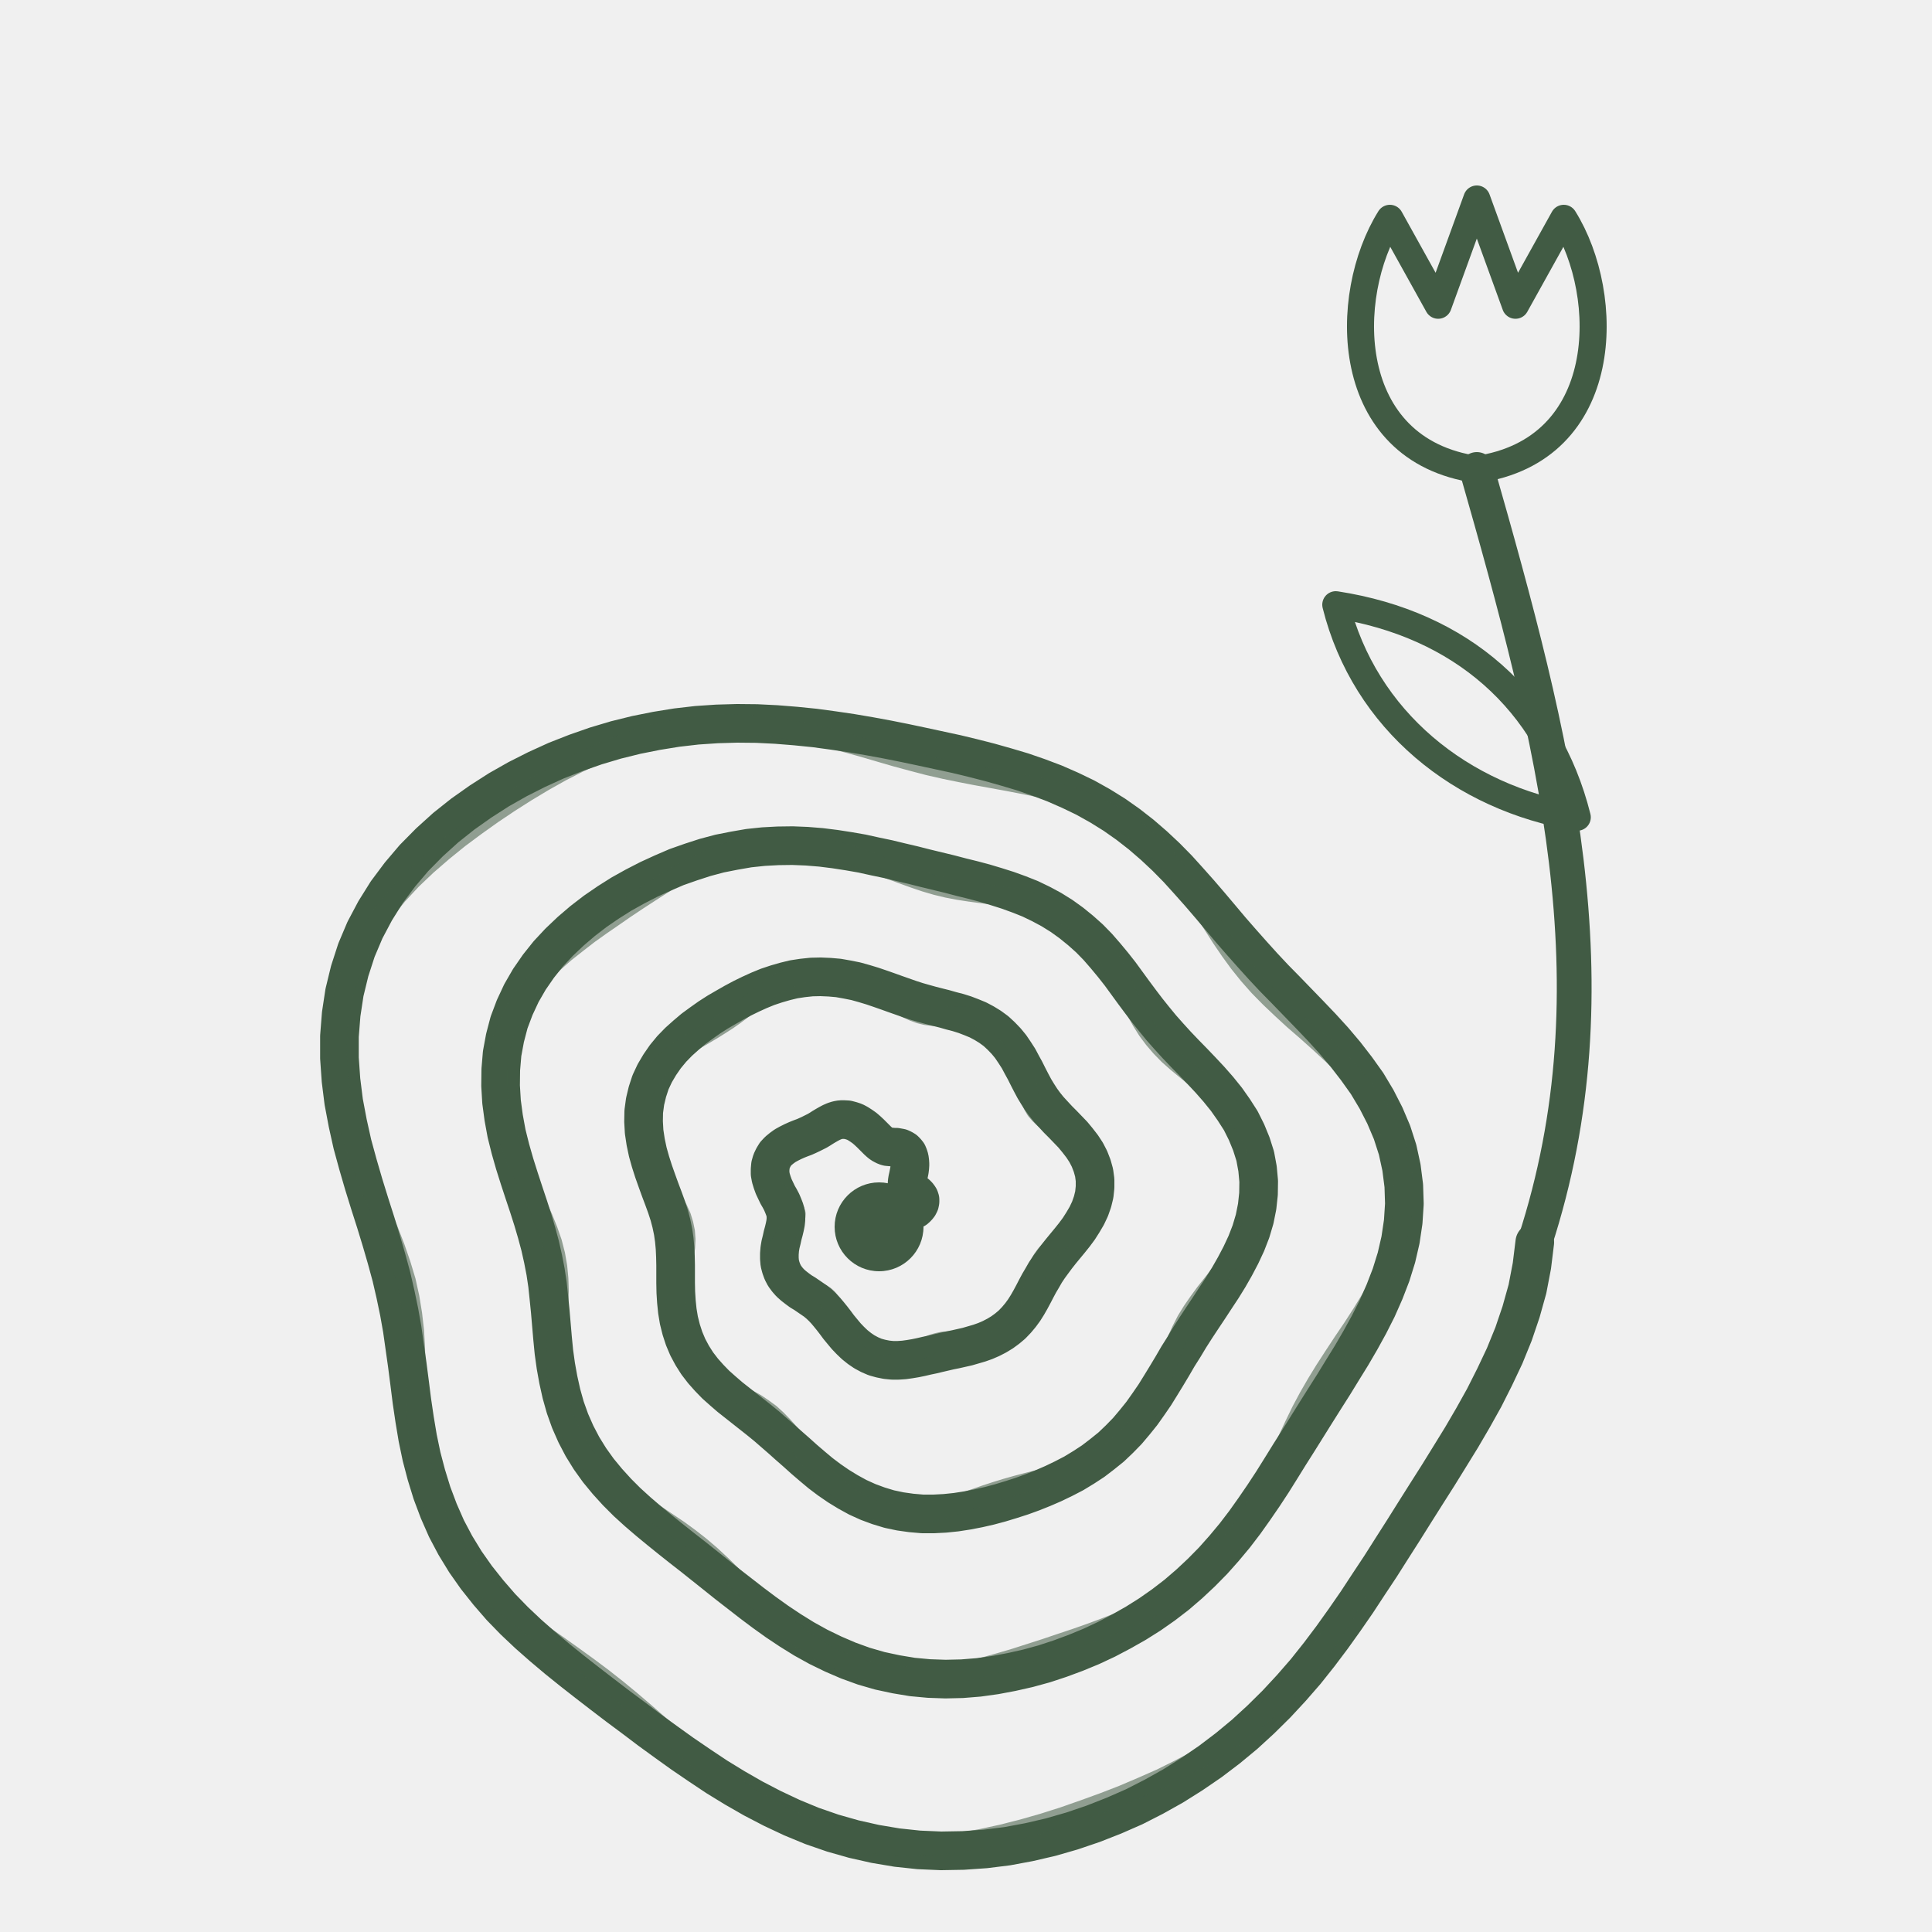
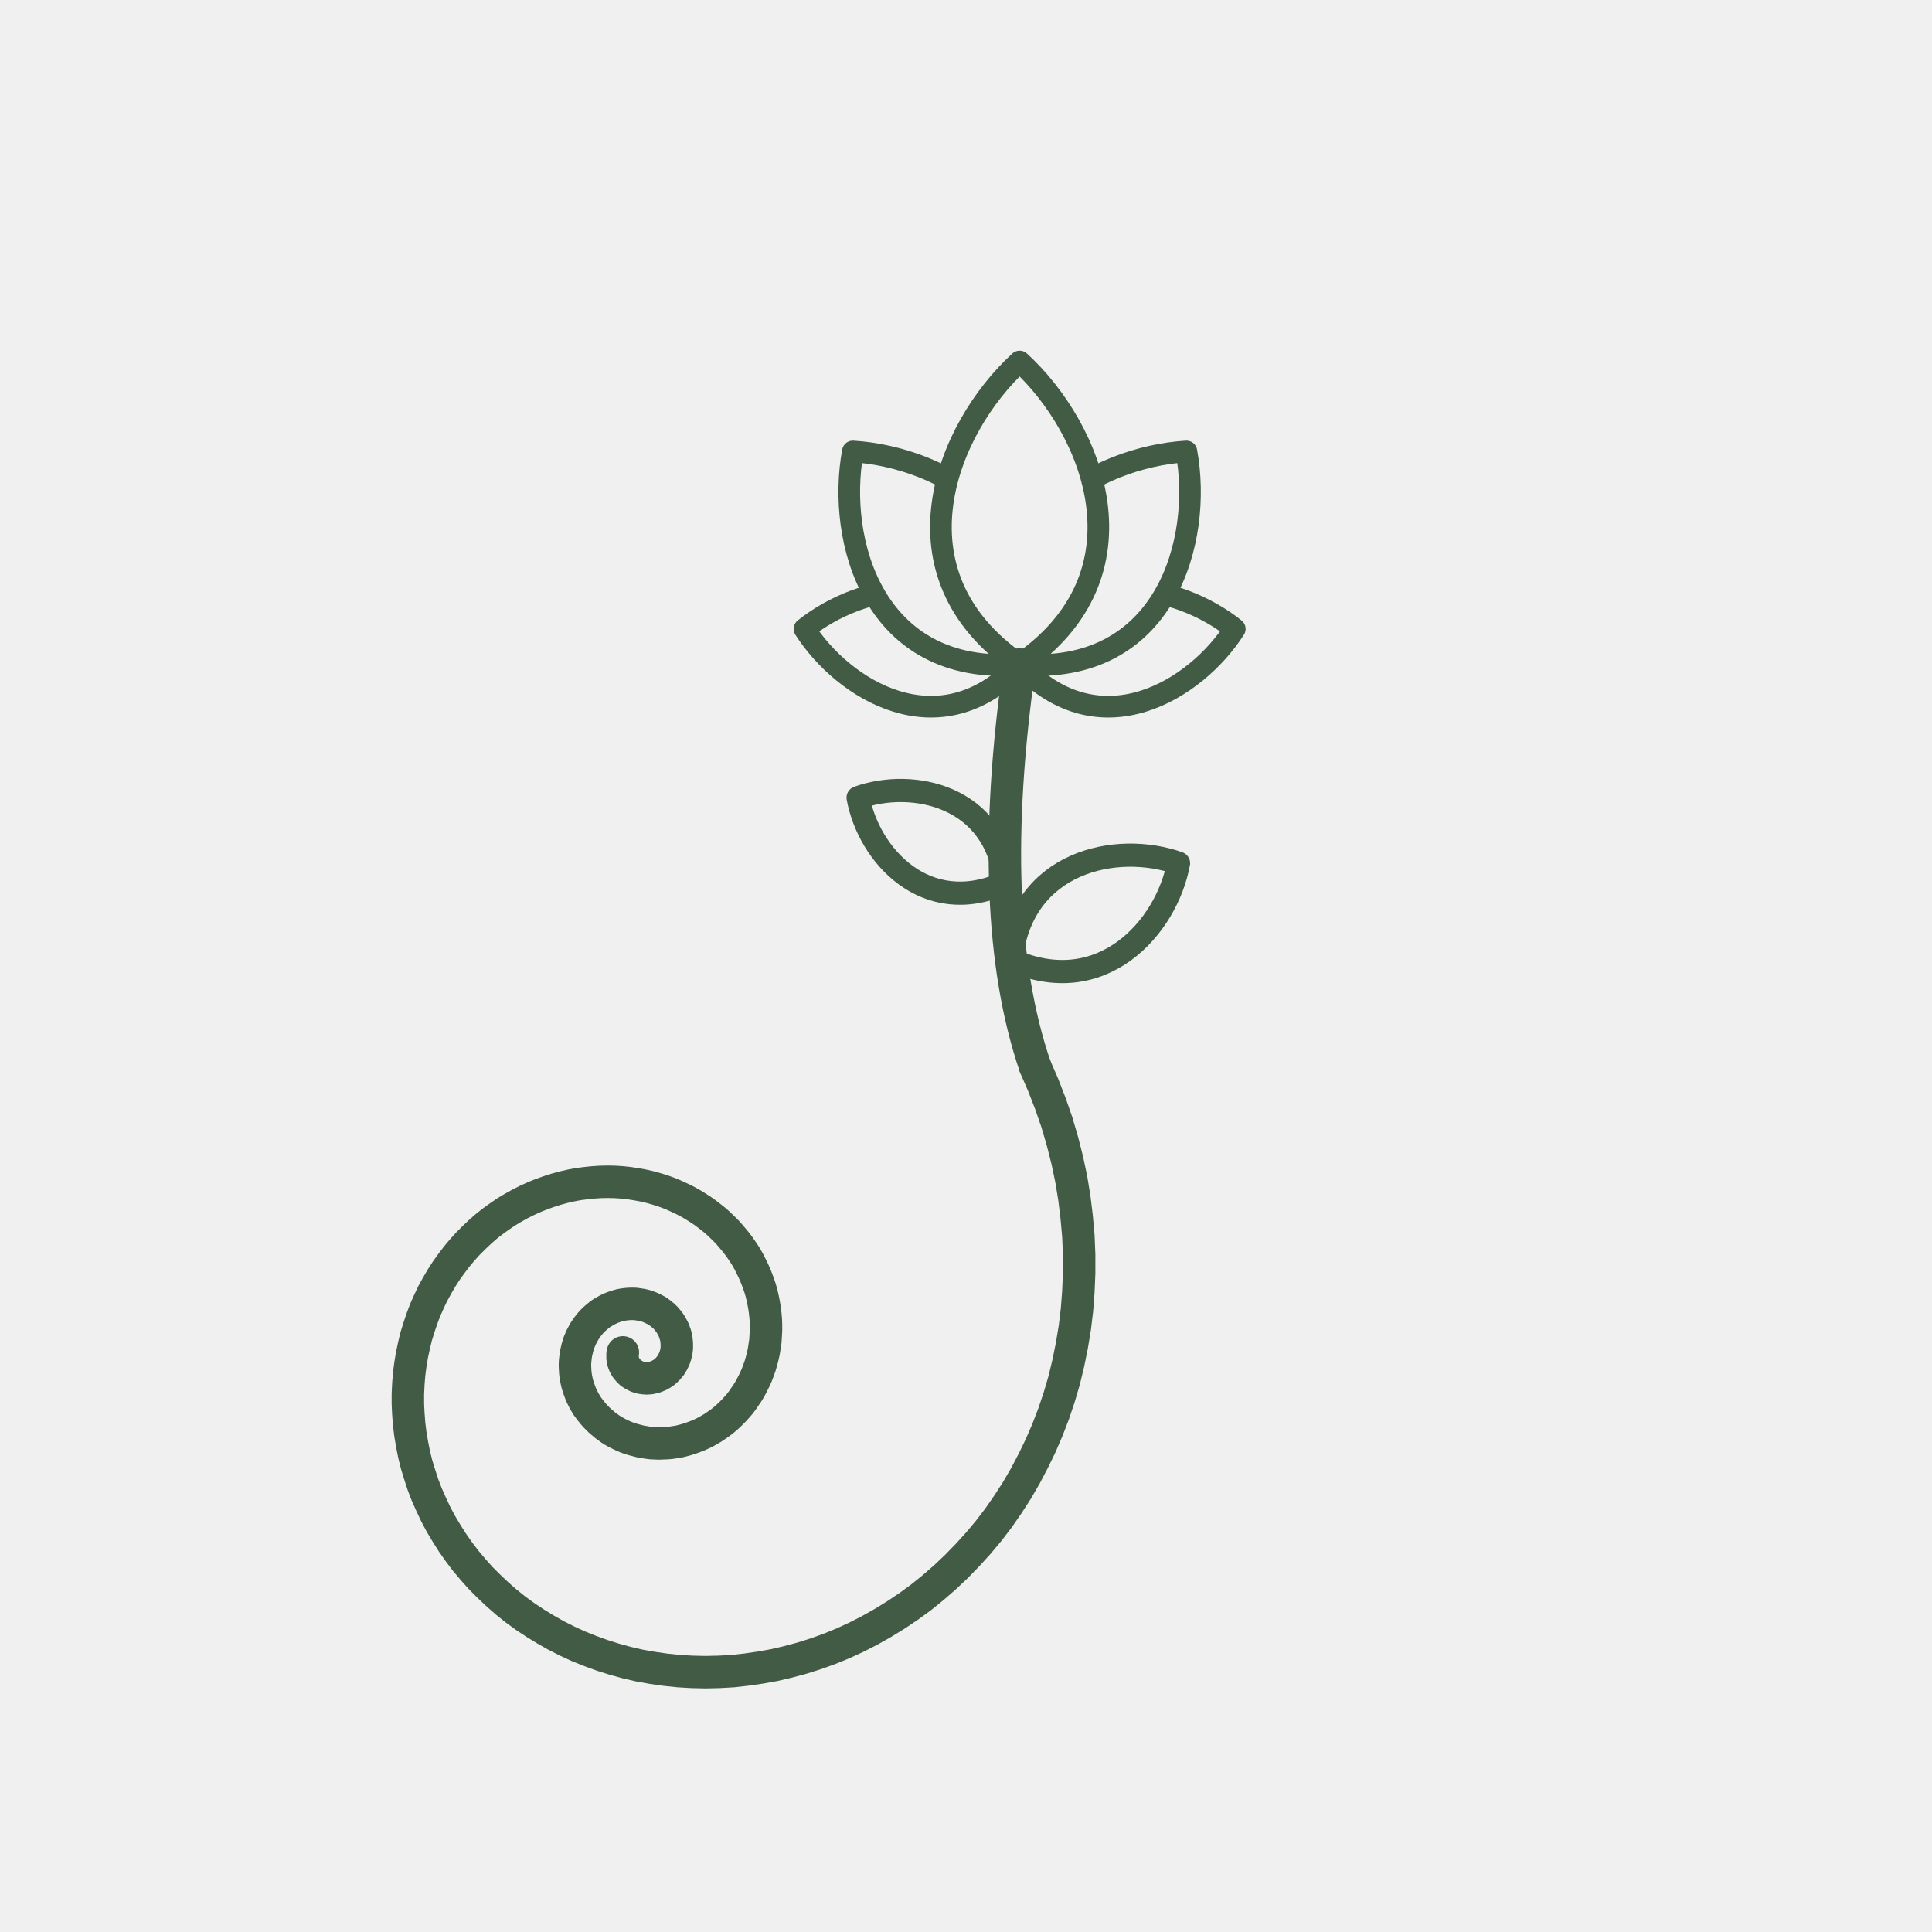
<svg xmlns="http://www.w3.org/2000/svg" viewBox="0 0 100 100" width="1024" height="1024">
-   <g transform="translate(5 2)" fill="none" stroke="#415B44" stroke-linecap="round" stroke-linejoin="round">
-     <path d="M42.37 60.58 L42.47 60.49 L42.55 60.39 L42.60 60.29 L42.62 60.19 L42.62 60.09 L42.59 60.00 L42.54 59.92 L42.47 59.84 L42.39 59.77 L42.30 59.71 L42.22 59.65 L42.14 59.60 L42.07 59.54 L42.01 59.48 L41.98 59.41 L41.96 59.34 L41.95 59.25 L41.96 59.14 L41.98 59.02 L42.01 58.89 L42.04 58.74 L42.07 58.59 L42.09 58.43 L42.10 58.27 L42.09 58.11 L42.07 57.96 L42.03 57.83 L41.98 57.71 L41.90 57.61 L41.82 57.53 L41.72 57.47 L41.61 57.42 L41.50 57.40 L41.39 57.38 L41.27 57.38 L41.16 57.37 L41.05 57.36 L40.94 57.35 L40.84 57.32 L40.74 57.27 L40.63 57.21 L40.53 57.13 L40.42 57.03 L40.31 56.92 L40.18 56.79 L40.05 56.66 L39.90 56.52 L39.75 56.39 L39.58 56.27 L39.41 56.16 L39.24 56.07 L39.06 56.01 L38.87 55.96 L38.70 55.95 L38.52 55.95 L38.35 55.98 L38.19 56.03 L38.03 56.10 L37.88 56.18 L37.74 56.26 L37.59 56.35 L37.45 56.44 L37.30 56.53 L37.14 56.61 L36.98 56.69 L36.81 56.77 L36.63 56.85 L36.44 56.92 L36.24 57.00 L36.04 57.09 L35.84 57.19 L35.64 57.30 L35.46 57.43 L35.29 57.57 L35.14 57.73 L35.03 57.91 L34.94 58.10 L34.88 58.31 L34.86 58.53 L34.86 58.75 L34.90 58.97 L34.97 59.20 L35.05 59.42 L35.15 59.63 L35.25 59.84 L35.36 60.03 L35.46 60.22 L35.54 60.41 L35.61 60.59 L35.66 60.76 L35.68 60.94 L35.68 61.12 L35.66 61.31 L35.62 61.51 L35.57 61.72 L35.51 61.94 L35.46 62.17 L35.40 62.41 L35.36 62.65 L35.34 62.90 L35.34 63.14 L35.36 63.38 L35.42 63.61 L35.50 63.83 L35.61 64.04 L35.75 64.23 L35.90 64.40 L36.08 64.56 L36.26 64.70 L36.45 64.84 L36.65 64.96 L36.84 65.09 L37.03 65.22 L37.22 65.35 L37.40 65.50 L37.57 65.66 L37.74 65.84 L37.90 66.03 L38.07 66.24 L38.24 66.46 L38.41 66.69 L38.60 66.92 L38.80 67.16 L39.01 67.38 L39.24 67.60 L39.49 67.80 L39.74 67.97 L40.02 68.12 L40.30 68.24 L40.59 68.32 L40.89 68.38 L41.19 68.41 L41.49 68.41 L41.79 68.39 L42.08 68.35 L42.38 68.30 L42.67 68.24 L42.97 68.17 L43.26 68.11 L43.55 68.04 L43.85 67.97 L44.15 67.90 L44.45 67.84 L44.76 67.77 L45.07 67.70 L45.38 67.61 L45.69 67.52 L46.00 67.41 L46.30 67.28 L46.59 67.13 L46.87 66.96 L47.13 66.77 L47.38 66.56 L47.61 66.32 L47.82 66.07 L48.01 65.81 L48.18 65.54 L48.34 65.26 L48.49 64.98 L48.64 64.69 L48.79 64.41 L48.95 64.14 L49.11 63.86 L49.29 63.59 L49.48 63.33 L49.68 63.06 L49.90 62.78 L50.13 62.50 L50.37 62.21 L50.61 61.91 L50.84 61.60 L51.05 61.27 L51.25 60.93 L51.42 60.57 L51.55 60.20 L51.64 59.83 L51.68 59.45 L51.68 59.07 L51.63 58.70 L51.53 58.34 L51.39 57.98 L51.22 57.65 L51.01 57.33 L50.77 57.02 L50.53 56.73 L50.27 56.46 L50.01 56.19 L49.76 55.94 L49.52 55.68 L49.29 55.43 L49.08 55.17 L48.89 54.91 L48.71 54.63 L48.54 54.35 L48.38 54.05 L48.22 53.74 L48.06 53.42 L47.89 53.11 L47.72 52.79 L47.52 52.48 L47.31 52.17 L47.08 51.89 L46.82 51.62 L46.55 51.37 L46.25 51.15 L45.94 50.96 L45.62 50.79 L45.28 50.65 L44.94 50.52 L44.59 50.41 L44.24 50.32 L43.89 50.22 L43.53 50.13 L43.18 50.04 L42.82 49.94 L42.47 49.84 L42.10 49.72 L41.73 49.59 L41.36 49.46 L40.97 49.32 L40.57 49.18 L40.16 49.04 L39.73 48.91 L39.30 48.79 L38.85 48.70 L38.40 48.62 L37.94 48.58 L37.47 48.56 L37.01 48.57 L36.54 48.62 L36.08 48.69 L35.63 48.80 L35.18 48.93 L34.73 49.08 L34.29 49.26 L33.85 49.46 L33.42 49.67 L32.99 49.90 L32.57 50.14 L32.14 50.39 L31.72 50.66 L31.31 50.95 L30.90 51.25 L30.51 51.58 L30.13 51.92 L29.77 52.29 L29.44 52.69 L29.15 53.11 L28.89 53.55 L28.67 54.02 L28.51 54.51 L28.39 55.01 L28.32 55.53 L28.31 56.05 L28.34 56.58 L28.42 57.11 L28.53 57.63 L28.67 58.13 L28.83 58.63 L29.00 59.11 L29.17 59.58 L29.34 60.03 L29.50 60.47 L29.64 60.90 L29.75 61.32 L29.84 61.75 L29.90 62.17 L29.94 62.60 L29.96 63.04 L29.97 63.49 L29.97 63.94 L29.97 64.41 L29.98 64.89 L30.01 65.37 L30.06 65.86 L30.14 66.34 L30.26 66.82 L30.41 67.28 L30.60 67.73 L30.83 68.16 L31.09 68.57 L31.39 68.96 L31.71 69.32 L32.05 69.67 L32.41 69.99 L32.78 70.31 L33.16 70.61 L33.54 70.91 L33.92 71.21 L34.30 71.51 L34.68 71.82 L35.06 72.15 L35.44 72.48 L35.82 72.82 L36.22 73.17 L36.62 73.53 L37.04 73.89 L37.47 74.25 L37.92 74.59 L38.40 74.92 L38.89 75.22 L39.40 75.50 L39.93 75.74 L40.47 75.94 L41.03 76.11 L41.60 76.23 L42.17 76.31 L42.75 76.36 L43.33 76.36 L43.91 76.33 L44.49 76.27 L45.07 76.18 L45.64 76.07 L46.21 75.94 L46.77 75.79 L47.33 75.62 L47.89 75.44 L48.44 75.24 L48.99 75.02 L49.52 74.79 L50.06 74.53 L50.58 74.26 L51.09 73.95 L51.58 73.63 L52.05 73.27 L52.51 72.90 L52.94 72.49 L53.35 72.07 L53.73 71.62 L54.10 71.16 L54.44 70.68 L54.77 70.20 L55.08 69.70 L55.38 69.21 L55.68 68.71 L55.97 68.21 L56.28 67.72 L56.58 67.22 L56.90 66.72 L57.23 66.22 L57.57 65.71 L57.91 65.19 L58.26 64.66 L58.60 64.11 L58.92 63.55 L59.23 62.96 L59.51 62.36 L59.75 61.74 L59.94 61.10 L60.07 60.45 L60.14 59.80 L60.15 59.14 L60.09 58.49 L59.97 57.84 L59.77 57.21 L59.52 56.60 L59.22 56.00 L58.86 55.44 L58.48 54.90 L58.06 54.38 L57.63 53.89 L57.19 53.42 L56.75 52.96 L56.32 52.52 L55.90 52.08 L55.50 51.64 L55.11 51.20 L54.74 50.75 L54.38 50.30 L54.03 49.84 L53.68 49.37 L53.33 48.89 L52.98 48.41 L52.61 47.94 L52.22 47.47 L51.82 47.01 L51.39 46.57 L50.93 46.16 L50.45 45.77 L49.95 45.41 L49.42 45.08 L48.88 44.79 L48.32 44.52 L47.74 44.29 L47.16 44.08 L46.56 43.89 L45.96 43.71 L45.36 43.55 L44.75 43.40 L44.14 43.24 L43.52 43.09 L42.90 42.94 L42.27 42.78 L41.63 42.63 L40.97 42.47 L40.30 42.33 L39.62 42.18 L38.93 42.06 L38.22 41.95 L37.50 41.86 L36.76 41.80 L36.02 41.77 L35.27 41.78 L34.52 41.82 L33.76 41.90 L33.01 42.03 L32.25 42.18 L31.50 42.38 L30.76 42.62 L30.02 42.88 L29.30 43.19 L28.58 43.52 L27.86 43.89 L27.16 44.28 L26.48 44.71 L25.81 45.17 L25.16 45.67 L24.54 46.20 L23.94 46.77 L23.38 47.37 L22.87 48.01 L22.40 48.69 L21.99 49.40 L21.64 50.15 L21.35 50.92 L21.14 51.72 L20.99 52.53 L20.92 53.36 L20.91 54.20 L20.96 55.03 L21.07 55.85 L21.22 56.67 L21.42 57.47 L21.64 58.24 L21.88 59.00 L22.12 59.73 L22.36 60.45 L22.58 61.14 L22.78 61.82 L22.96 62.49 L23.11 63.16 L23.24 63.83 L23.34 64.50 L23.41 65.17 L23.48 65.86 L23.54 66.56 L23.60 67.26 L23.67 67.98 L23.77 68.70 L23.90 69.42 L24.06 70.14 L24.26 70.85 L24.51 71.55 L24.81 72.23 L25.15 72.88 L25.54 73.51 L25.97 74.11 L26.44 74.68 L26.94 75.23 L27.46 75.75 L28.01 76.25 L28.57 76.73 L29.14 77.20 L29.71 77.66 L30.29 78.12 L30.88 78.58 L31.47 79.05 L32.06 79.52 L32.66 80.00 L33.28 80.48 L33.91 80.97 L34.55 81.45 L35.22 81.93 L35.91 82.39 L36.62 82.83 L37.36 83.24 L38.12 83.61 L38.91 83.95 L39.71 84.24 L40.54 84.48 L41.38 84.66 L42.22 84.80 L43.08 84.88 L43.94 84.91 L44.80 84.89 L45.66 84.82 L46.52 84.70 L47.37 84.54 L48.21 84.35 L49.05 84.12 L49.87 83.85 L50.68 83.55 L51.48 83.22 L52.27 82.85 L53.03 82.45 L53.79 82.02 L54.52 81.56 L55.22 81.07 L55.91 80.54 L56.56 79.98 L57.19 79.39 L57.79 78.78 L58.36 78.14 L58.91 77.48 L59.43 76.80 L59.92 76.11 L60.40 75.41 L60.86 74.71 L61.31 73.99 L61.75 73.28 L62.20 72.57 L62.65 71.85 L63.10 71.13 L63.56 70.40 L64.03 69.66 L64.49 68.91 L64.96 68.15 L65.42 67.36 L65.86 66.56 L66.28 65.73 L66.66 64.87 L67.00 63.99 L67.28 63.09 L67.49 62.18 L67.63 61.24 L67.69 60.31 L67.66 59.37 L67.54 58.43 L67.34 57.51 L67.05 56.61 L66.68 55.74 L66.25 54.90 L65.76 54.08 L65.21 53.31 L64.63 52.56 L64.03 51.85 L63.41 51.17 L62.78 50.51 L62.16 49.87 L61.55 49.24 L60.95 48.63 L60.37 48.01 L59.81 47.39 L59.26 46.77 L58.71 46.14 L58.18 45.51 L57.64 44.87 L57.09 44.23 L56.53 43.60 L55.96 42.97 L55.36 42.36 L54.73 41.77 L54.07 41.20 L53.39 40.67 L52.68 40.17 L51.94 39.71 L51.17 39.28 L50.38 38.90 L49.58 38.55 L48.76 38.24 L47.92 37.95 L47.08 37.70 L46.23 37.46 L45.37 37.24 L44.50 37.03 L43.62 36.84 L42.74 36.65 L41.84 36.46 L40.94 36.28 L40.02 36.11 L39.08 35.95 L38.13 35.81 L37.17 35.68 L36.18 35.58 L35.18 35.50 L34.17 35.45 L33.15 35.44 L32.11 35.47 L31.07 35.54 L30.03 35.66 L28.98 35.83 L27.93 36.04 L26.88 36.30 L25.84 36.61 L24.81 36.97 L23.79 37.37 L22.78 37.83 L21.79 38.33 L20.82 38.88 L19.87 39.49 L18.95 40.14 L18.07 40.84 L17.23 41.60 L16.43 42.41 L15.70 43.27 L15.02 44.18 L14.42 45.14 L13.89 46.14 L13.45 47.18 L13.10 48.26 L12.83 49.37 L12.66 50.49 L12.57 51.63 L12.57 52.77 L12.65 53.91 L12.79 55.03 L13.00 56.14 L13.24 57.22 L13.53 58.28 L13.83 59.31 L14.14 60.31 L14.45 61.28 L14.74 62.23 L15.01 63.16 L15.26 64.08 L15.47 64.99 L15.66 65.90 L15.82 66.80 L15.95 67.72 L16.08 68.64 L16.20 69.57 L16.32 70.52 L16.46 71.47 L16.62 72.43 L16.82 73.39 L17.07 74.34 L17.36 75.28 L17.71 76.21 L18.11 77.12 L18.57 77.99 L19.09 78.84 L19.66 79.65 L20.28 80.43 L20.93 81.18 L21.62 81.89 L22.34 82.57 L23.09 83.23 L23.85 83.87 L24.62 84.49 L25.40 85.10 L26.19 85.71 L26.99 86.32 L27.81 86.93 L28.63 87.55 L29.47 88.16 L30.32 88.77 L31.20 89.37 L32.10 89.97 L33.03 90.54 L33.99 91.09 L34.97 91.60 L35.99 92.08 L37.03 92.51 L38.10 92.88 L39.19 93.19 L40.30 93.44 L41.43 93.63 L42.56 93.75 L43.71 93.80 L44.85 93.78 L46.00 93.70 L47.13 93.56 L48.26 93.35 L49.38 93.09 L50.49 92.77 L51.58 92.40 L52.65 91.98 L53.70 91.52 L54.72 91.00 L55.72 90.44 L56.69 89.83 L57.64 89.18 L58.55 88.49 L59.42 87.77 L60.26 87.00 L61.07 86.20 L61.84 85.37 L62.58 84.52 L63.28 83.64 L63.95 82.75 L64.60 81.84 L65.23 80.93 L65.84 80.00 L66.45 79.08 L67.04 78.15 L67.64 77.21 L68.23 76.27 L68.83 75.32 L69.44 74.36 L70.04 73.39 L70.65 72.40 L71.24 71.39 L71.82 70.35 L72.36 69.28 L72.88 68.18 L73.34 67.05 L73.73 65.90 L74.06 64.72 L74.29 63.52 L74.44 62.30" stroke-width="2" />
-     <path d="M42.68 60.58 L42.85 60.48 L42.97 60.37 L43.04 60.25 L43.06 60.14 L43.02 60.03 L42.93 59.94 L42.81 59.87 L42.65 59.81 L42.47 59.77 L42.28 59.74 L42.10 59.72 L41.93 59.72 L41.79 59.71 L41.68 59.69 L41.61 59.66 L41.58 59.61 L41.58 59.54 L41.63 59.43 L41.70 59.29 L41.79 59.13 L41.90 58.93 L42.01 58.72 L42.11 58.48 L42.20 58.25 L42.26 58.01 L42.29 57.80 L42.29 57.60 L42.26 57.43 L42.19 57.31 L42.10 57.22 L41.98 57.18 L41.84 57.18 L41.69 57.22 L41.53 57.28 L41.38 57.37 L41.24 57.47 L41.10 57.57 L40.98 57.65 L40.87 57.71 L40.77 57.74 L40.68 57.74 L40.60 57.68 L40.52 57.58 L40.43 57.44 L40.33 57.27 L40.22 57.06 L40.09 56.83 L39.95 56.59 L39.78 56.35 L39.61 56.13 L39.41 55.93 L39.22 55.77 L39.02 55.65 L38.82 55.58 L38.63 55.56 L38.46 55.59 L38.30 55.66 L38.16 55.78 L38.04 55.92 L37.94 56.08 L37.85 56.26 L37.77 56.43 L37.70 56.60 L37.62 56.75 L37.53 56.88 L37.42 56.99 L37.29 57.07 L37.12 57.13 L36.93 57.17 L36.71 57.20 L36.47 57.22 L36.20 57.25 L35.93 57.28 L35.65 57.33 L35.38 57.40 L35.13 57.50 L34.91 57.63 L34.73 57.78 L34.60 57.97 L34.52 58.17 L34.50 58.40 L34.54 58.64 L34.63 58.88 L34.77 59.13 L34.94 59.37 L35.14 59.59 L35.35 59.81 L35.56 60.00 L35.76 60.19 L35.93 60.35 L36.06 60.51 L36.15 60.67 L36.20 60.82 L36.19 60.98 L36.13 61.15 L36.04 61.34 L35.91 61.55 L35.76 61.77 L35.60 62.02 L35.44 62.28 L35.29 62.56 L35.18 62.84 L35.10 63.12 L35.06 63.40 L35.07 63.66 L35.14 63.90 L35.25 64.10 L35.41 64.28 L35.61 64.43 L35.84 64.54 L36.09 64.63 L36.35 64.69 L36.61 64.74 L36.87 64.78 L37.11 64.83 L37.33 64.88 L37.53 64.96 L37.71 65.07 L37.86 65.21 L38.00 65.40 L38.12 65.62 L38.24 65.88 L38.36 66.17 L38.48 66.48 L38.62 66.81 L38.78 67.14 L38.96 67.47 L39.17 67.77 L39.39 68.03 L39.65 68.26 L39.92 68.44 L40.20 68.56 L40.50 68.62 L40.80 68.64 L41.10 68.60 L41.39 68.51 L41.68 68.40 L41.96 68.26 L42.23 68.11 L42.49 67.95 L42.74 67.80 L43.00 67.67 L43.25 67.57 L43.52 67.49 L43.79 67.43 L44.08 67.41 L44.38 67.40 L44.71 67.41 L45.04 67.43 L45.39 67.44 L45.75 67.44 L46.11 67.42 L46.46 67.37 L46.80 67.28 L47.12 67.16 L47.41 66.99 L47.67 66.78 L47.89 66.54 L48.07 66.26 L48.21 65.96 L48.32 65.63 L48.40 65.30 L48.46 64.97 L48.51 64.64 L48.56 64.32 L48.62 64.01 L48.70 63.72 L48.80 63.45 L48.94 63.19 L49.12 62.94 L49.34 62.70 L49.60 62.45 L49.89 62.21 L50.20 61.95 L50.52 61.68 L50.84 61.38 L51.15 61.07 L51.43 60.73 L51.67 60.38 L51.86 60.01 L51.98 59.63 L52.03 59.25 L52.01 58.87 L51.92 58.51 L51.76 58.15 L51.54 57.82 L51.27 57.51 L50.96 57.23 L50.63 56.97 L50.28 56.74 L49.94 56.52 L49.61 56.32 L49.31 56.11 L49.04 55.91 L48.81 55.69 L48.61 55.46 L48.46 55.20 L48.33 54.91 L48.24 54.60 L48.16 54.26 L48.09 53.90 L48.01 53.52 L47.93 53.13 L47.82 52.75 L47.69 52.37 L47.52 52.01 L47.32 51.69 L47.08 51.40 L46.80 51.15 L46.49 50.95 L46.16 50.80 L45.81 50.70 L45.44 50.64 L45.07 50.61 L44.70 50.60 L44.33 50.61 L43.97 50.62 L43.62 50.62 L43.28 50.60 L42.94 50.56 L42.61 50.48 L42.28 50.36 L41.95 50.21 L41.60 50.03 L41.25 49.82 L40.87 49.58 L40.48 49.34 L40.07 49.10 L39.64 48.87 L39.19 48.67 L38.73 48.50 L38.26 48.38 L37.80 48.30 L37.33 48.28 L36.87 48.32 L36.43 48.41 L36.00 48.55 L35.59 48.73 L35.19 48.95 L34.82 49.19 L34.45 49.46 L34.10 49.73 L33.75 50.01 L33.39 50.28 L33.03 50.55 L32.66 50.81 L32.27 51.06 L31.87 51.31 L31.45 51.56 L31.02 51.81 L30.59 52.08 L30.16 52.37 L29.75 52.68 L29.35 53.01 L29.00 53.39 L28.69 53.79 L28.43 54.23 L28.24 54.70 L28.12 55.20 L28.08 55.71 L28.10 56.24 L28.20 56.78 L28.35 57.31 L28.56 57.83 L28.80 58.34 L29.07 58.83 L29.35 59.30 L29.62 59.74 L29.87 60.17 L30.09 60.57 L30.27 60.97 L30.39 61.36 L30.47 61.75 L30.50 62.15 L30.48 62.56 L30.42 62.99 L30.34 63.43 L30.24 63.90 L30.13 64.39 L30.04 64.89 L29.98 65.40 L29.95 65.91 L29.97 66.42 L30.04 66.91 L30.17 67.38 L30.37 67.83 L30.61 68.24 L30.92 68.61 L31.26 68.95 L31.64 69.25 L32.05 69.52 L32.47 69.76 L32.90 69.98 L33.32 70.20 L33.73 70.42 L34.13 70.64 L34.50 70.89 L34.87 71.16 L35.21 71.47 L35.54 71.81 L35.87 72.18 L36.20 72.59 L36.54 73.02 L36.89 73.46 L37.26 73.91 L37.65 74.36 L38.07 74.78 L38.53 75.17 L39.01 75.52 L39.51 75.82 L40.04 76.05 L40.58 76.23 L41.14 76.34 L41.70 76.38 L42.26 76.37 L42.82 76.31 L43.37 76.20 L43.92 76.06 L44.45 75.90 L44.98 75.72 L45.50 75.54 L46.02 75.36 L46.54 75.19 L47.06 75.03 L47.59 74.88 L48.12 74.74 L48.67 74.60 L49.22 74.46 L49.78 74.31 L50.33 74.15 L50.89 73.96 L51.43 73.73 L51.96 73.47 L52.46 73.17 L52.92 72.82 L53.36 72.43 L53.75 72.00 L54.10 71.53 L54.41 71.03 L54.68 70.52 L54.92 69.98 L55.13 69.44 L55.33 68.90 L55.52 68.37 L55.71 67.85 L55.92 67.34 L56.15 66.84 L56.40 66.35 L56.69 65.88 L57.02 65.40 L57.37 64.92 L57.75 64.44 L58.15 63.93 L58.55 63.41 L58.95 62.87 L59.32 62.30 L59.66 61.71 L59.94 61.10 L60.15 60.47 L60.29 59.82 L60.34 59.17 L60.30 58.53 L60.17 57.89 L59.96 57.27 L59.66 56.68 L59.29 56.12 L58.86 55.59 L58.39 55.09 L57.89 54.62 L57.38 54.19 L56.87 53.78 L56.38 53.38 L55.91 52.99 L55.47 52.60 L55.08 52.20 L54.72 51.78 L54.39 51.34 L54.10 50.88 L53.83 50.40 L53.57 49.89 L53.32 49.37 L53.06 48.83 L52.78 48.29 L52.48 47.75 L52.14 47.24 L51.77 46.75 L51.35 46.30 L50.90 45.89 L50.41 45.53 L49.89 45.22 L49.33 44.97 L48.76 44.77 L48.17 44.61 L47.58 44.49 L46.98 44.39 L46.38 44.32 L45.79 44.25 L45.20 44.17 L44.62 44.08 L44.04 43.97 L43.46 43.83 L42.88 43.66 L42.29 43.46 L41.68 43.24 L41.06 43.01 L40.42 42.76 L39.76 42.51 L39.08 42.28 L38.38 42.06 L37.66 41.89 L36.93 41.75 L36.19 41.67 L35.44 41.65 L34.71 41.68 L33.98 41.78 L33.26 41.94 L32.55 42.15 L31.87 42.41 L31.19 42.71 L30.54 43.05 L29.90 43.41 L29.26 43.80 L28.64 44.20 L28.01 44.61 L27.38 45.03 L26.76 45.46 L26.12 45.90 L25.49 46.35 L24.87 46.83 L24.25 47.32 L23.65 47.85 L23.08 48.41 L22.54 49.01 L22.06 49.65 L21.64 50.32 L21.29 51.04 L21.02 51.79 L20.84 52.58 L20.75 53.38 L20.75 54.20 L20.83 55.03 L20.99 55.85 L21.21 56.66 L21.49 57.46 L21.80 58.23 L22.14 58.97 L22.48 59.68 L22.81 60.37 L23.11 61.03 L23.37 61.68 L23.59 62.31 L23.75 62.93 L23.86 63.56 L23.92 64.19 L23.94 64.84 L23.92 65.51 L23.88 66.19 L23.83 66.90 L23.79 67.62 L23.77 68.36 L23.79 69.10 L23.86 69.84 L23.99 70.56 L24.18 71.27 L24.44 71.95 L24.76 72.60 L25.15 73.21 L25.60 73.77 L26.10 74.29 L26.64 74.77 L27.21 75.22 L27.79 75.63 L28.39 76.03 L28.98 76.41 L29.56 76.80 L30.14 77.19 L30.70 77.60 L31.25 78.03 L31.79 78.49 L32.33 78.99 L32.86 79.51 L33.41 80.05 L33.96 80.61 L34.54 81.18 L35.15 81.74 L35.79 82.29 L36.45 82.81 L37.15 83.28 L37.89 83.70 L38.65 84.06 L39.43 84.35 L40.24 84.57 L41.05 84.71 L41.88 84.78 L42.70 84.78 L43.53 84.72 L44.35 84.61 L45.16 84.46 L45.96 84.27 L46.75 84.05 L47.53 83.82 L48.31 83.57 L49.09 83.32 L49.86 83.06 L50.64 82.80 L51.41 82.53 L52.19 82.24 L52.96 81.94 L53.72 81.61 L54.48 81.26 L55.22 80.86 L55.93 80.43 L56.62 79.95 L57.27 79.42 L57.88 78.85 L58.45 78.23 L58.97 77.57 L59.44 76.88 L59.88 76.17 L60.28 75.44 L60.64 74.69 L60.99 73.95 L61.32 73.20 L61.66 72.47 L62.00 71.74 L62.35 71.02 L62.73 70.31 L63.14 69.60 L63.57 68.90 L64.03 68.19 L64.51 67.46 L65.01 66.72 L65.50 65.96 L65.98 65.17 L66.42 64.35 L66.83 63.51 L67.16 62.63 L67.42 61.74 L67.59 60.83 L67.66 59.91 L67.62 58.99 L67.47 58.08 L67.22 57.20 L66.86 56.34 L66.41 55.51 L65.88 54.72 L65.29 53.98 L64.65 53.27 L63.98 52.61 L63.29 51.97 L62.62 51.37 L61.95 50.79 L61.32 50.21 L60.72 49.64 L60.15 49.06 L59.62 48.46 L59.13 47.85 L58.67 47.22 L58.22 46.56 L57.79 45.89 L57.35 45.20 L56.90 44.50 L56.43 43.81 L55.92 43.13 L55.38 42.48 L54.80 41.86 L54.17 41.29 L53.50 40.76 L52.79 40.30 L52.05 39.89 L51.28 39.54 L50.48 39.24 L49.67 38.99 L48.84 38.78 L48.01 38.61 L47.18 38.45 L46.36 38.30 L45.53 38.15 L44.71 37.99 L43.88 37.82 L43.05 37.63 L42.21 37.41 L41.36 37.18 L40.50 36.93 L39.61 36.67 L38.70 36.42 L37.77 36.17 L36.82 35.95 L35.84 35.76 L34.85 35.61 L33.85 35.52 L32.83 35.48 L31.82 35.51 L30.81 35.61 L29.80 35.77 L28.81 36.00 L27.83 36.29 L26.87 36.63 L25.92 37.03 L24.99 37.47 L24.07 37.94 L23.16 38.45 L22.26 38.99 L21.38 39.55 L20.50 40.14 L19.63 40.76 L18.77 41.40 L17.93 42.08 L17.11 42.79 L16.32 43.54 L15.58 44.34 L14.89 45.19 L14.26 46.08 L13.72 47.03 L13.26 48.02 L12.89 49.05 L12.64 50.11 L12.48 51.21 L12.44 52.32 L12.49 53.43 L12.64 54.55 L12.87 55.65 L13.18 56.73 L13.53 57.79 L13.92 58.81 L14.32 59.80 L14.73 60.75 L15.11 61.67 L15.46 62.57 L15.76 63.44 L16.02 64.30 L16.21 65.16 L16.35 66.02 L16.45 66.89 L16.50 67.78 L16.52 68.68 L16.54 69.60 L16.55 70.54 L16.58 71.50 L16.65 72.47 L16.76 73.43 L16.94 74.39 L17.18 75.34 L17.50 76.25 L17.90 77.14 L18.37 77.98 L18.91 78.77 L19.52 79.52 L20.18 80.22 L20.88 80.87 L21.62 81.48 L22.37 82.07 L23.14 82.63 L23.91 83.17 L24.68 83.72 L25.44 84.27 L26.19 84.83 L26.94 85.42 L27.68 86.03 L28.43 86.67 L29.18 87.33 L29.94 88.01 L30.73 88.69 L31.55 89.37 L32.40 90.04 L33.28 90.68 L34.20 91.28 L35.16 91.83 L36.15 92.31 L37.17 92.72 L38.22 93.05 L39.29 93.30 L40.37 93.46 L41.47 93.54 L42.56 93.55 L43.65 93.48 L44.74 93.35 L45.82 93.16 L46.88 92.93 L47.94 92.66 L48.99 92.36 L50.03 92.03 L51.06 91.67 L52.08 91.30 L53.09 90.91 L54.10 90.48 L55.10 90.04 L56.08 89.55 L57.05 89.04 L57.99 88.47 L58.90 87.87 L59.78 87.21 L60.62 86.50 L61.42 85.75 L62.17 84.95 L62.87 84.10 L63.52 83.22 L64.12 82.31 L64.69 81.38 L65.21 80.43" stroke-width="1" opacity=".55" />
-     <circle cx="40.5" cy="61.5" r="2.3" fill="#415B44" stroke="none" />
-     <path d="M74.44 62.30 C78.78 48.99 75.44 36.30 71.44 22.30" stroke-width="1.8" />
-     <path d="M76.64 40.30 C70.64 39.30 65.64 35.30 64.14 29.30 C70.64 30.30 75.14 34.30 76.64 40.30Z" stroke-width="1.4" fill="none" />
-     <path d="M71.44 22.30 C64.44 21.30 64.44 13.30 66.94 9.30 L69.44 13.80 L71.44 8.30 L73.44 13.80 L75.94 9.30 C78.44 13.30 78.44 21.30 71.44 22.30Z" stroke-width="1.4" fill="none" />
+   <defs>
+     <mask id="a" maskUnits="userSpaceOnUse" x="-20" y="-40" width="160" height="180">
+       <rect x="-20" y="-40" width="160" height="180" fill="#fff" />
+       <path d="M68.47 15.49 C71.47 6.47 63.48 2.06 57.68 1.71 C56.62 7.44 58.99 16.25 68.47 15.49Z" fill="#000" stroke="#000" stroke-width=".6" />
+       <path d="M68.47 15.49 C77.95 16.25 80.32 7.44 79.26 1.71 C73.46 2.06 65.47 6.47 68.47 15.49Z" fill="#000" stroke="#000" stroke-width=".6" />
+       <path d="M68.47 15.49 C77.06 9.61 73.19 0.20 68.47 -4.11 C63.75 0.20 59.88 9.61 68.47 15.49Z" fill="#000" stroke="#000" stroke-width=".6" />
+     </mask>
+     <mask id="b" maskUnits="userSpaceOnUse" x="-20" y="-40" width="160" height="180">
+       <rect x="-20" y="-40" width="160" height="180" fill="#fff" />
+       <path d="M68.47 15.49 C77.06 9.61 73.19 0.20 68.47 -4.11 C63.75 0.20 59.88 9.61 68.47 15.49Z" fill="#000" stroke="#000" stroke-width=".6" />
+     </mask>
+   </defs>
+   <g transform="translate(-2 22) scale(.8)" fill="none" stroke="#415B44" stroke-linecap="round" stroke-linejoin="round">
+     <path d="M42.80 60.00 L42.79 60.05 L42.78 60.10 L42.78 60.15 L42.78 60.20 L42.78 60.25 L42.78 60.31 L42.78 60.36 L42.79 60.41 L42.79 60.46 L42.80 60.52 L42.82 60.57 L42.83 60.62 L42.85 60.68 L42.87 60.73 L42.89 60.78 L42.91 60.83 L42.94 60.88 L42.97 60.93 L43.00 60.98 L43.03 61.03 L43.07 61.08 L43.11 61.12 L43.15 61.17 L43.19 61.21 L43.23 61.25 L43.28 61.30 L43.32 61.34 L43.37 61.37 L43.43 61.41 L43.48 61.44 L43.54 61.47 L43.59 61.50 L43.65 61.53 L43.71 61.56 L43.77 61.58 L43.84 61.60 L43.90 61.62 L43.97 61.64 L44.04 61.65 L44.10 61.66 L44.17 61.67 L44.24 61.67 L44.31 61.68 L44.39 61.68 L44.46 61.67 L44.53 61.67 L44.60 61.66 L44.67 61.64 L44.75 61.63 L44.82 61.61 L44.89 61.59 L44.96 61.56 L45.04 61.53 L45.11 61.50 L45.18 61.47 L45.24 61.43 L45.31 61.39 L45.38 61.35 L45.45 61.30 L45.51 61.25 L45.57 61.20 L45.63 61.14 L45.69 61.08 L45.75 61.02 L45.80 60.95 L45.86 60.89 L45.91 60.82 L45.95 60.75 L46.00 60.67 L46.04 60.59 L46.08 60.51 L46.12 60.43 L46.15 60.35 L46.18 60.26 L46.21 60.17 L46.23 60.08 L46.25 59.99 L46.27 59.90 L46.28 59.81 L46.29 59.71 L46.29 59.61 L46.29 59.52 L46.29 59.42 L46.28 59.32 L46.27 59.22 L46.26 59.12 L46.24 59.02 L46.21 58.92 L46.19 58.82 L46.15 58.73 L46.12 58.63 L46.08 58.53 L46.03 58.43 L45.98 58.34 L45.93 58.25 L45.87 58.15 L45.81 58.06 L45.74 57.97 L45.67 57.89 L45.60 57.80 L45.52 57.72 L45.44 57.64 L45.35 57.57 L45.26 57.49 L45.16 57.42 L45.07 57.35 L44.97 57.29 L44.86 57.23 L44.75 57.18 L44.64 57.12 L44.53 57.08 L44.41 57.03 L44.29 56.99 L44.17 56.96 L44.05 56.93 L43.92 56.91 L43.79 56.89 L43.66 56.87 L43.53 56.86 L43.40 56.86 L43.27 56.86 L43.13 56.87 L43.00 56.88 L42.86 56.90 L42.73 56.92 L42.59 56.95 L42.45 56.99 L42.32 57.03 L42.18 57.08 L42.05 57.13 L41.92 57.19 L41.79 57.25 L41.66 57.33 L41.53 57.40 L41.40 57.48 L41.28 57.57 L41.16 57.67 L41.04 57.77 L40.93 57.87 L40.82 57.98 L40.71 58.10 L40.61 58.22 L40.51 58.35 L40.42 58.48 L40.33 58.61 L40.25 58.75 L40.17 58.90 L40.09 59.05 L40.03 59.20 L39.96 59.36 L39.91 59.52 L39.86 59.69 L39.82 59.86 L39.78 60.03 L39.75 60.20 L39.73 60.38 L39.71 60.56 L39.70 60.74 L39.70 60.92 L39.71 61.10 L39.72 61.29 L39.74 61.47 L39.77 61.66 L39.81 61.85 L39.85 62.03 L39.91 62.22 L39.97 62.40 L40.04 62.59 L40.11 62.77 L40.20 62.95 L40.29 63.13 L40.39 63.30 L40.50 63.48 L40.62 63.64 L40.75 63.81 L40.88 63.97 L41.02 64.13 L41.17 64.28 L41.32 64.43 L41.49 64.57 L41.65 64.71 L41.83 64.84 L42.01 64.97 L42.20 65.09 L42.40 65.20 L42.60 65.30 L42.81 65.40 L43.02 65.49 L43.24 65.57 L43.47 65.64 L43.70 65.70 L43.93 65.76 L44.16 65.80 L44.40 65.84 L44.65 65.87 L44.89 65.88 L45.14 65.89 L45.39 65.88 L45.65 65.87 L45.90 65.85 L46.15 65.81 L46.41 65.77 L46.66 65.71 L46.92 65.64 L47.17 65.56 L47.42 65.47 L47.68 65.37 L47.92 65.26 L48.17 65.14 L48.41 65.00 L48.65 64.86 L48.88 64.70 L49.11 64.54 L49.34 64.36 L49.56 64.17 L49.77 63.97 L49.97 63.77 L50.17 63.55 L50.37 63.32 L50.55 63.08 L50.72 62.83 L50.89 62.58 L51.05 62.31 L51.19 62.04 L51.33 61.76 L51.46 61.47 L51.57 61.18 L51.68 60.87 L51.77 60.56 L51.85 60.25 L51.92 59.93 L51.97 59.60 L52.02 59.27 L52.04 58.93 L52.06 58.59 L52.06 58.25 L52.05 57.91 L52.02 57.56 L51.98 57.21 L51.92 56.86 L51.85 56.51 L51.77 56.16 L51.67 55.82 L51.55 55.47 L51.42 55.13 L51.27 54.78 L51.11 54.45 L50.94 54.11 L50.75 53.78 L50.54 53.46 L50.32 53.14 L50.08 52.83 L49.83 52.53 L49.57 52.23 L49.29 51.95 L49.00 51.67 L48.69 51.40 L48.37 51.15 L48.04 50.90 L47.69 50.67 L47.34 50.45 L46.97 50.24 L46.59 50.05 L46.20 49.87 L45.80 49.70 L45.39 49.55 L44.97 49.42 L44.54 49.30 L44.10 49.20 L43.66 49.12 L43.21 49.05 L42.75 49.00 L42.29 48.97 L41.82 48.96 L41.35 48.97 L40.88 49.00 L40.40 49.05 L39.93 49.11 L39.45 49.20 L38.97 49.31 L38.49 49.44 L38.02 49.59 L37.54 49.76 L37.07 49.95 L36.61 50.16 L36.15 50.39 L35.70 50.64 L35.25 50.91 L34.81 51.21 L34.38 51.52 L33.96 51.85 L33.55 52.21 L33.16 52.58 L32.77 52.97 L32.40 53.38 L32.04 53.81 L31.70 54.26 L31.37 54.72 L31.06 55.20 L30.77 55.70 L30.49 56.21 L30.24 56.74 L30.00 57.28 L29.79 57.84 L29.60 58.41 L29.42 58.99 L29.28 59.58 L29.15 60.19 L29.05 60.80 L28.97 61.42 L28.92 62.05 L28.89 62.69 L28.89 63.33 L28.92 63.97 L28.97 64.62 L29.05 65.28 L29.16 65.93 L29.29 66.59 L29.45 67.24 L29.65 67.89 L29.86 68.54 L30.11 69.19 L30.39 69.82 L30.69 70.46 L31.02 71.08 L31.39 71.70 L31.77 72.30 L32.19 72.90 L32.63 73.48 L33.11 74.05 L33.60 74.60 L34.13 75.13 L34.68 75.65 L35.25 76.15 L35.85 76.63 L36.48 77.09 L37.13 77.52 L37.80 77.93 L38.49 78.32 L39.20 78.68 L39.94 79.02 L40.69 79.32 L41.46 79.60 L42.25 79.85 L43.05 80.07 L43.87 80.26 L44.71 80.41 L45.55 80.53 L46.41 80.62 L47.27 80.67 L48.15 80.69 L49.03 80.67 L49.92 80.62 L50.81 80.52 L51.71 80.39 L52.60 80.23 L53.50 80.02 L54.39 79.78 L55.28 79.50 L56.17 79.18 L57.05 78.82 L57.92 78.42 L58.78 77.98 L59.63 77.50 L60.46 76.99 L61.28 76.44 L62.09 75.85 L62.87 75.22 L63.64 74.55 L64.38 73.85 L65.10 73.11 L65.80 72.34 L66.47 71.54 L67.11 70.70 L67.72 69.82 L68.30 68.92 L68.84 67.99 L69.35 67.02 L69.83 66.03 L70.27 65.01 L70.67 63.97 L71.03 62.90 L71.35 61.81 L71.62 60.69 L71.85 59.56 L72.04 58.41 L72.18 57.25 L72.27 56.07 L72.32 54.87 L72.32 53.67 L72.27 52.46 L72.16 51.24 L72.01 50.01 L71.81 48.79 L71.55 47.56 L71.24 46.34 L70.88 45.11 L70.46 43.90 L69.99 42.69 L69.47 41.49" stroke-width="2.1" />
+     <path d="M69.47 41.49 Q66.15 31.78 68.47 15.49" stroke-width="2.1" />
+     <path d="M67.92 34.60 C73.77 37.23 77.98 32.52 78.75 28.35 C74.75 26.93 68.57 28.22 67.92 34.60Z" stroke-width="1.5" />
+     <path d="M67.54 29.61 C66.98 23.98 61.54 22.85 58.02 24.11 C58.69 27.79 62.38 31.95 67.54 29.61Z" stroke-width="1.5" />
+     <g stroke-width="1.4">
+       <g mask="url(#a)">
+         <path d="M68.47 15.49 C65.31 8.61 58.17 10.29 54.55 13.19 C57.05 17.11 63.27 21.00 68.47 15.49Z" />
+         <path d="M68.47 15.49 C73.67 21.00 79.89 17.11 82.39 13.19 C78.77 10.29 71.63 8.61 68.47 15.49Z" />
+       </g>
+       <g mask="url(#b)">
+         <path d="M68.47 15.49 C71.47 6.47 63.48 2.06 57.68 1.71 C56.62 7.44 58.99 16.25 68.47 15.49Z" />
+         <path d="M68.47 15.49 C77.95 16.25 80.32 7.44 79.26 1.71 C73.46 2.06 65.47 6.47 68.47 15.49Z" />
+       </g>
+       <path d="M68.47 15.49 C77.06 9.61 73.19 0.20 68.47 -4.11 C63.75 0.20 59.88 9.61 68.47 15.49Z" />
+     </g>
  </g>
</svg>
